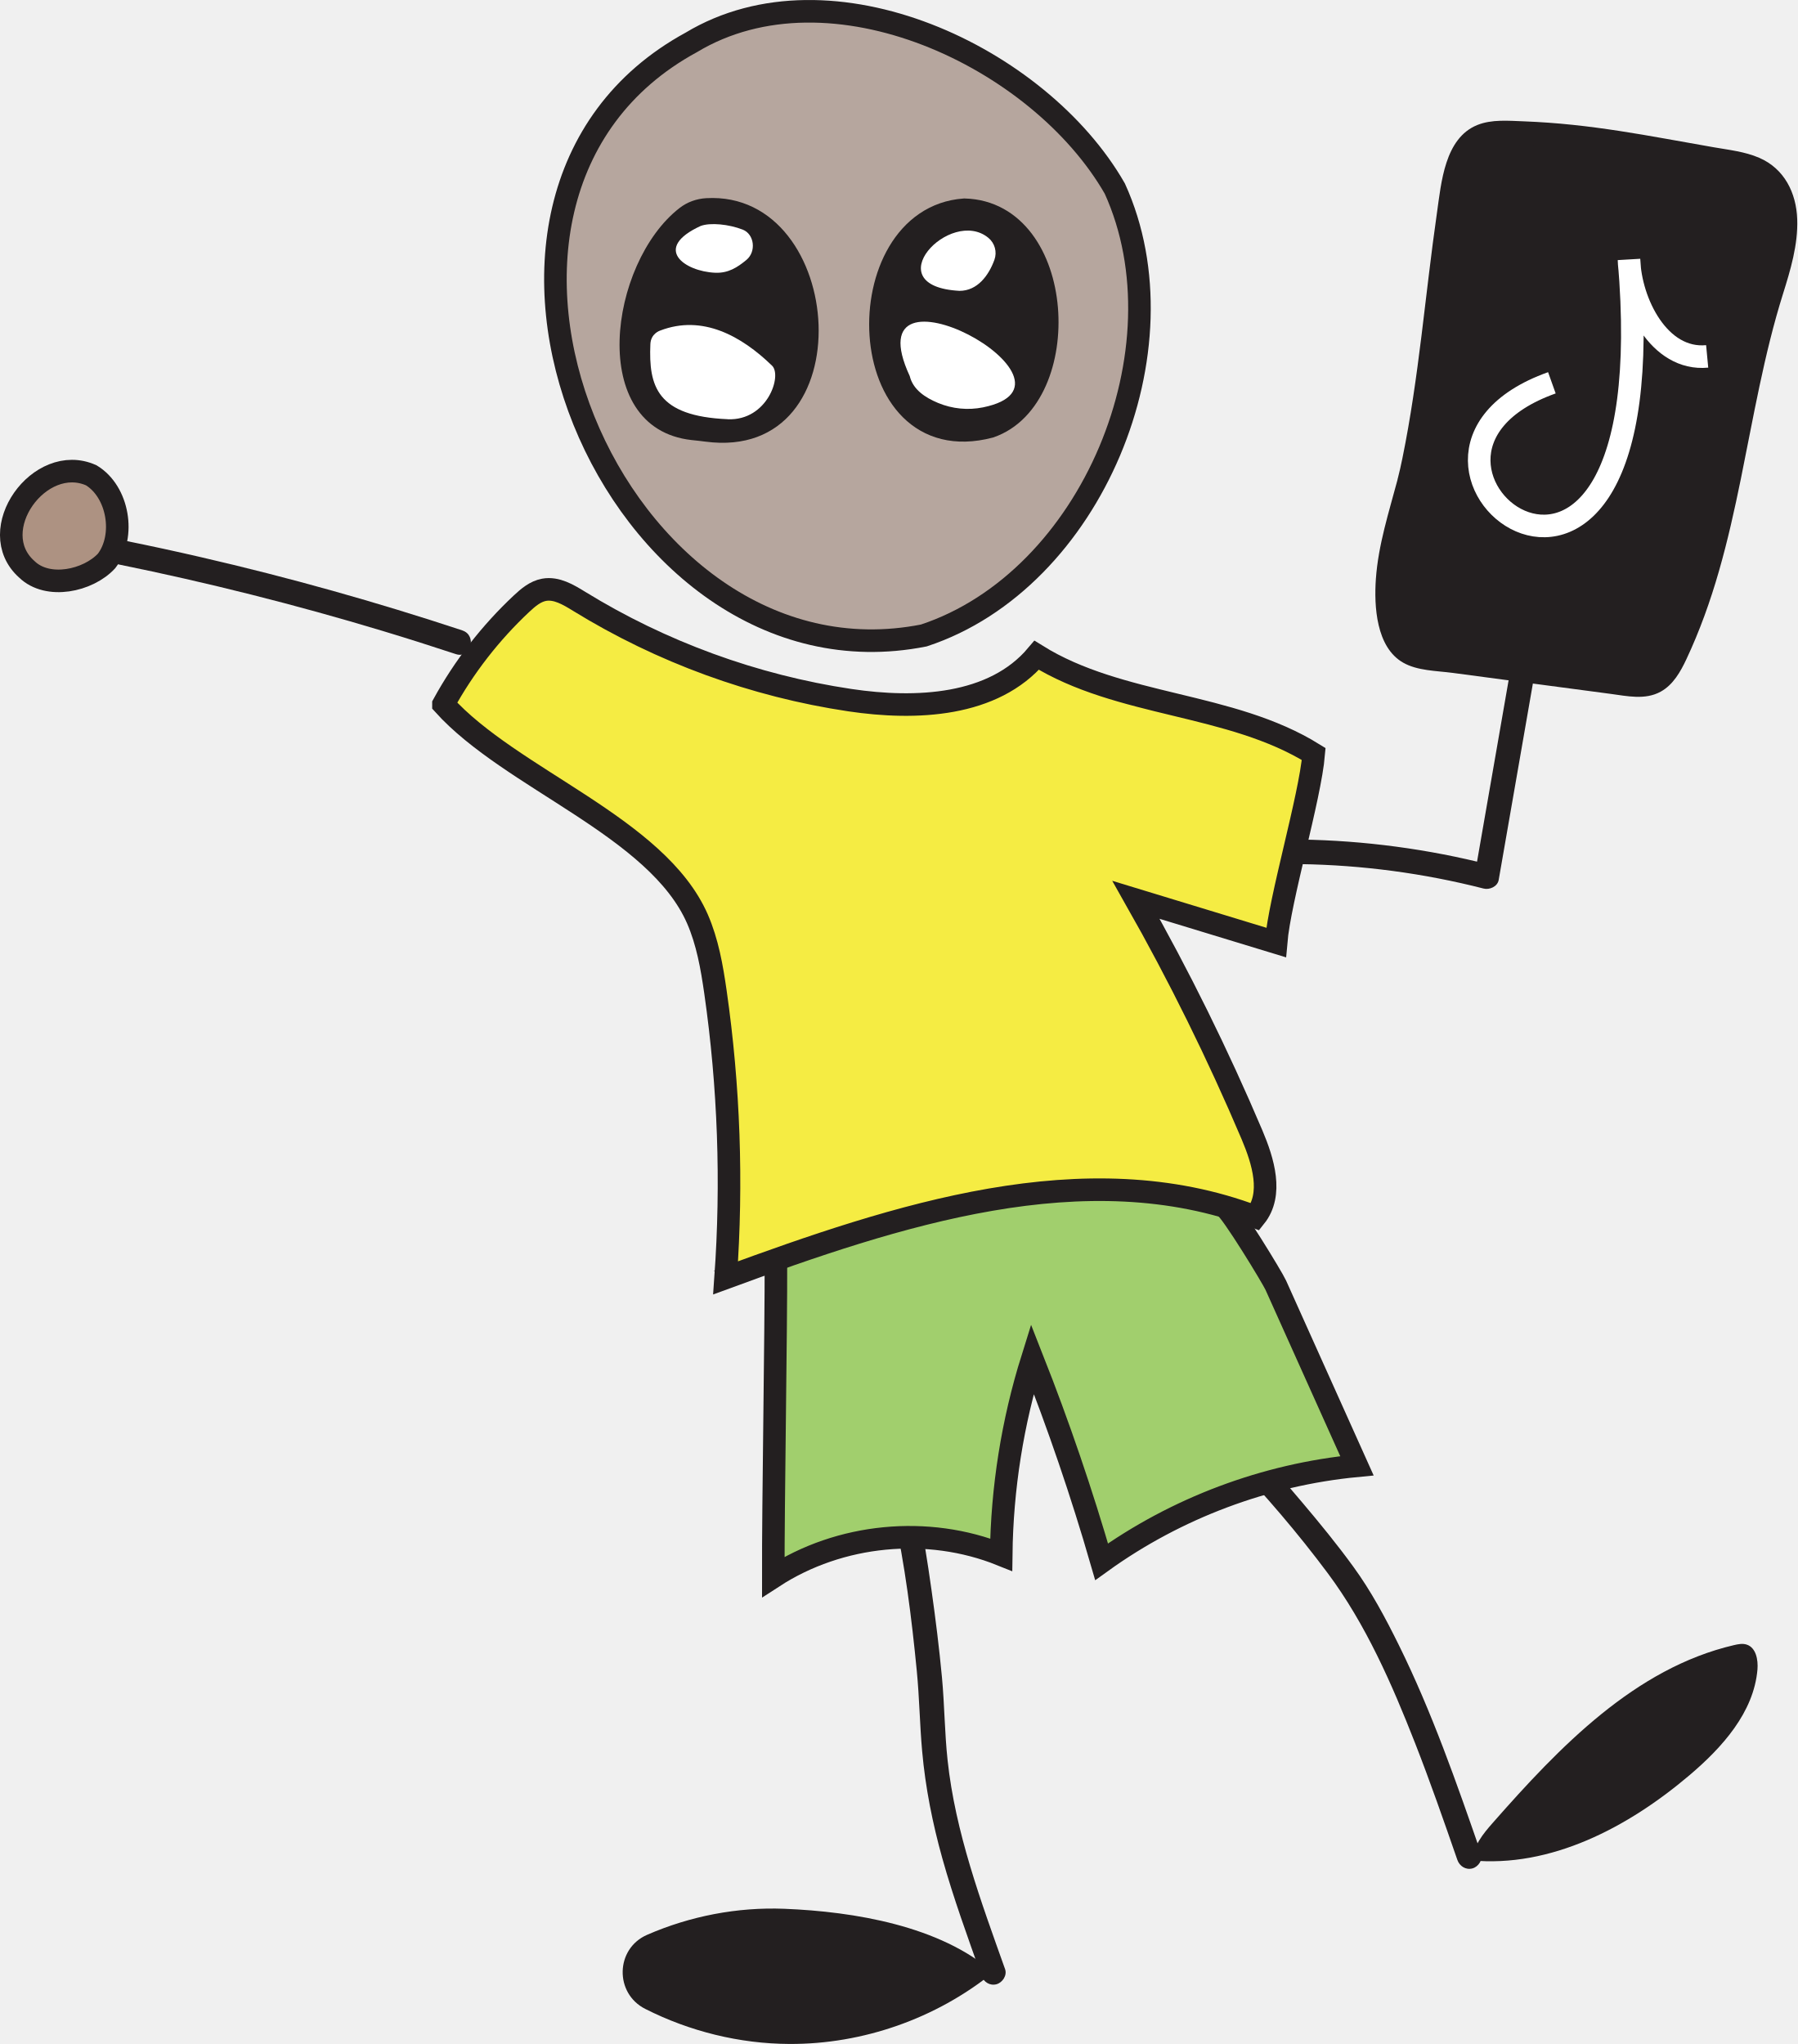
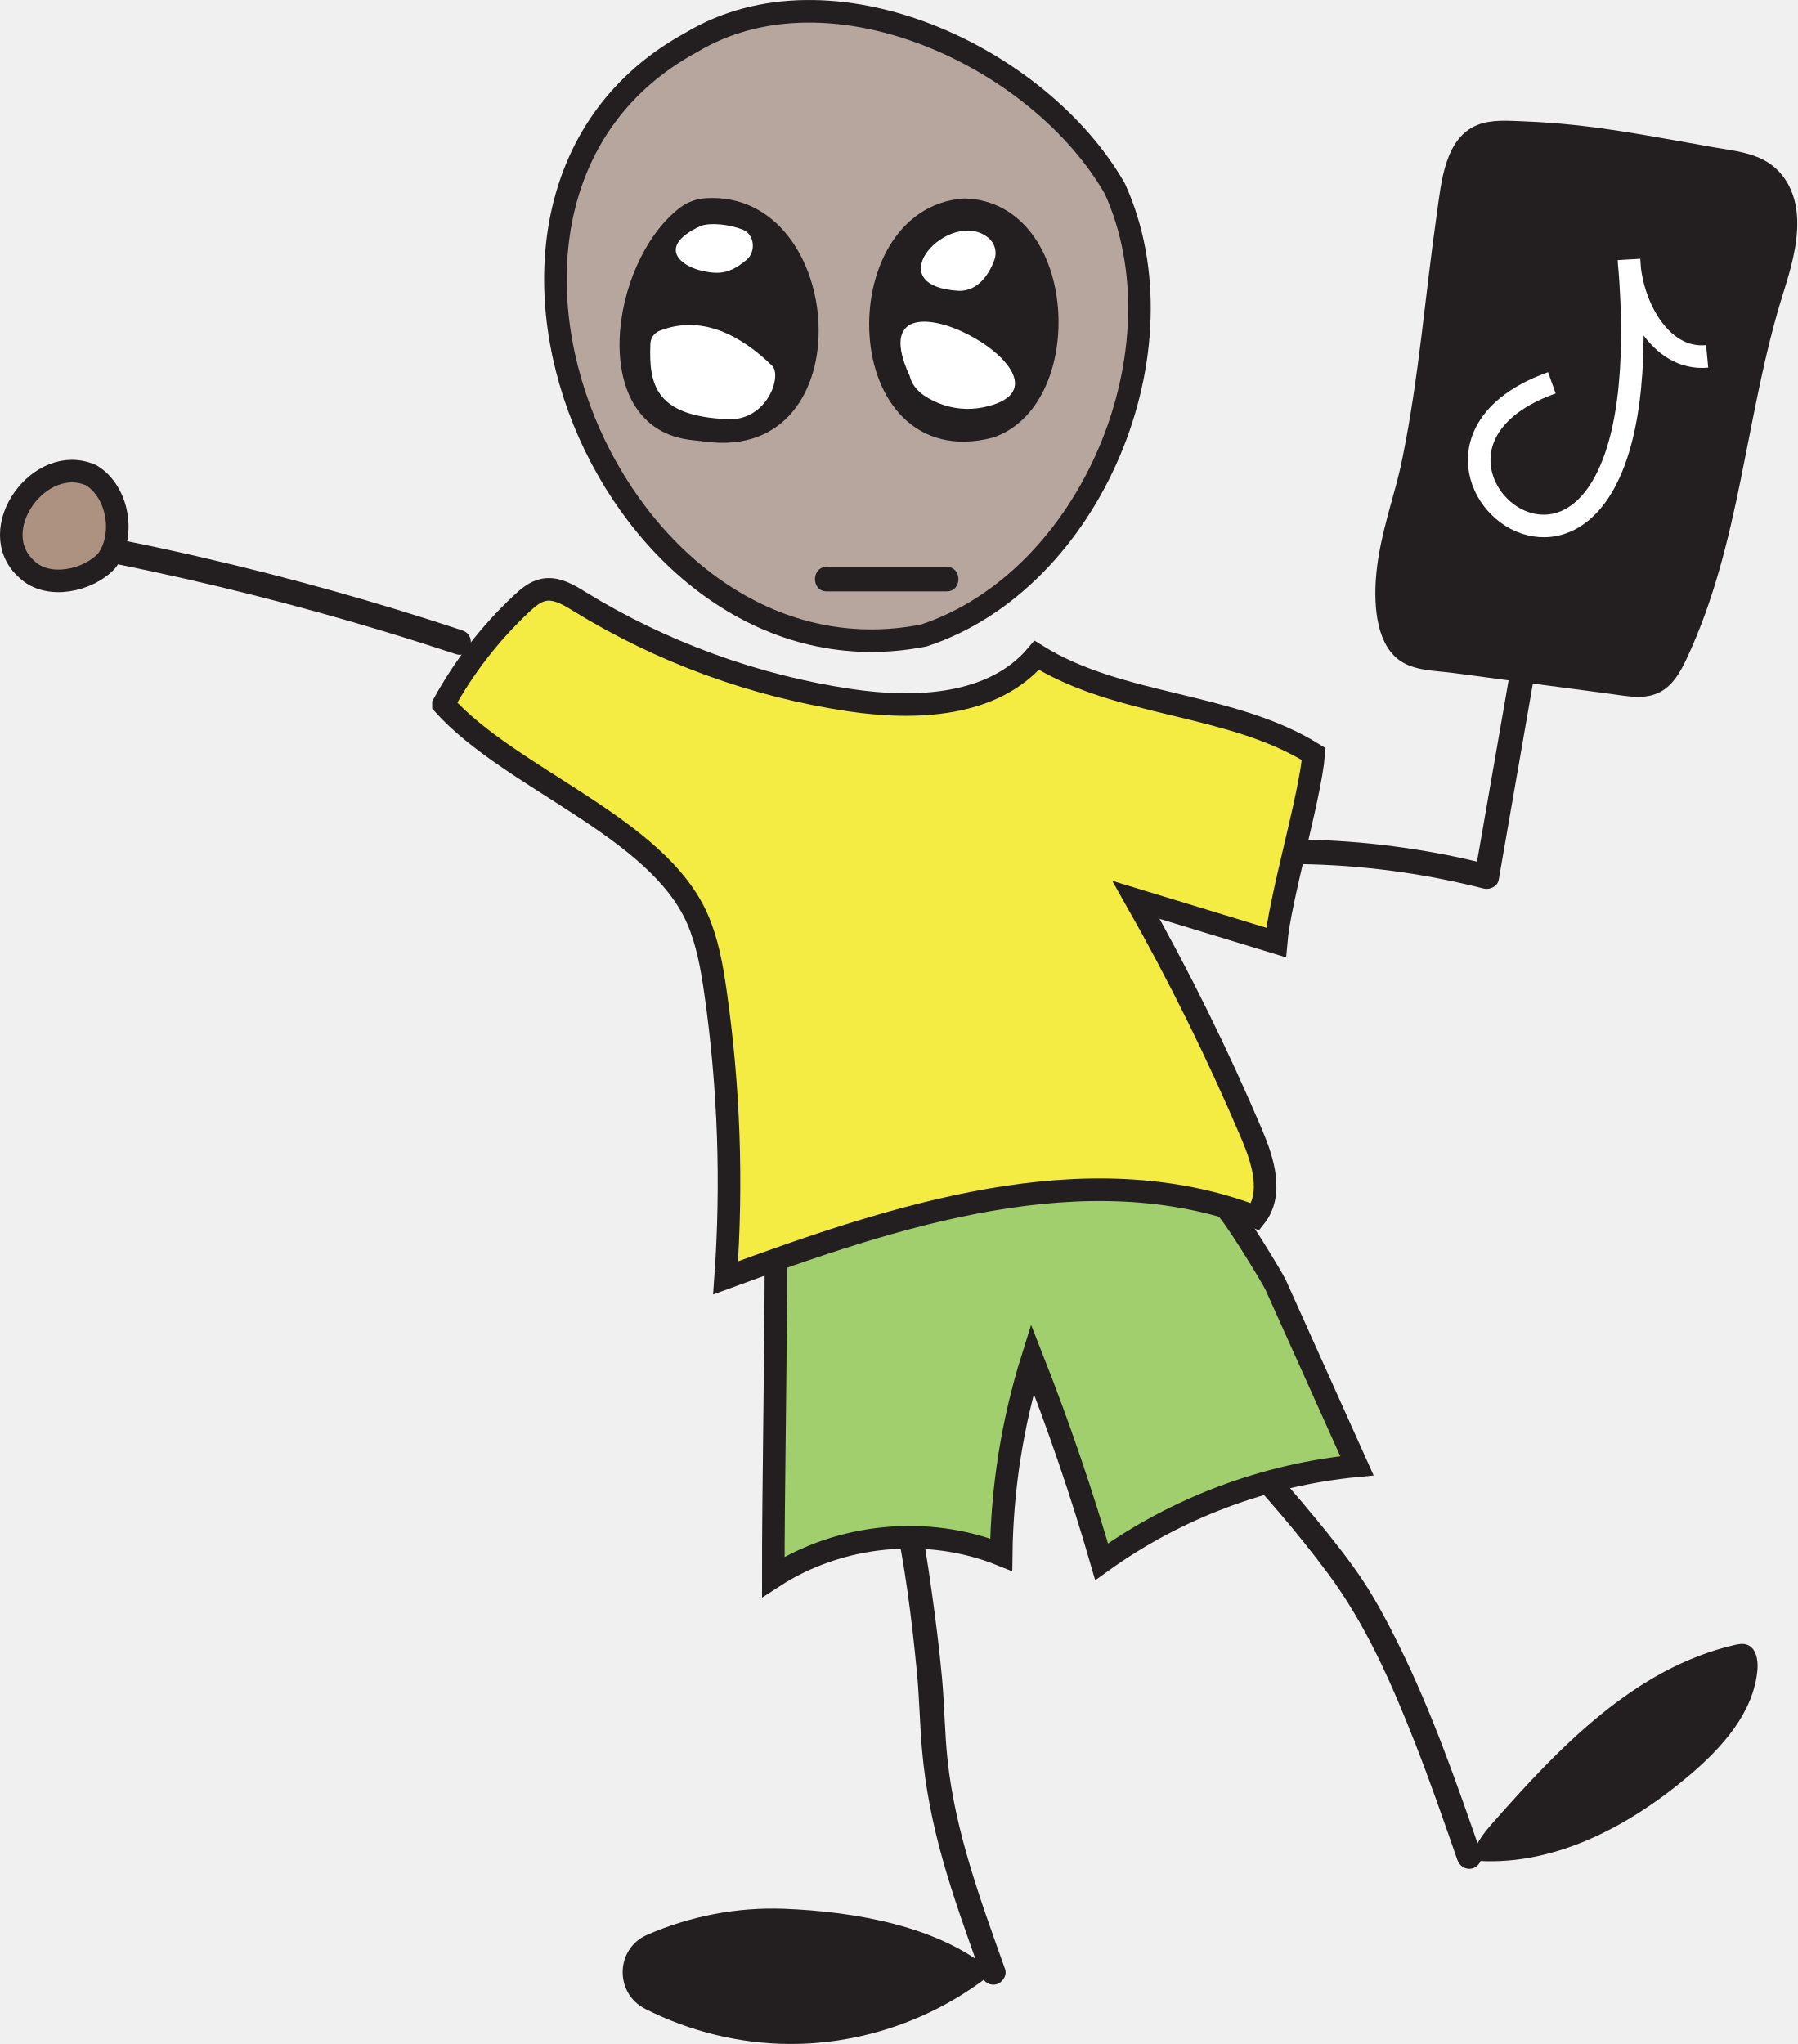
<svg xmlns="http://www.w3.org/2000/svg" id="Layer_2" viewBox="0 0 366.29 416.6">
  <defs>
    <style>.cls-1,.cls-2{stroke-width:0px;}.cls-1,.cls-3{fill:#231f20;}.cls-4{fill:#f5ec43;}.cls-4,.cls-5,.cls-6,.cls-7,.cls-8,.cls-3{stroke-miterlimit:10;}.cls-4,.cls-5,.cls-6,.cls-8,.cls-3{stroke:#231f20;}.cls-4,.cls-5,.cls-7,.cls-8,.cls-3{stroke-width:4.6px;}.cls-5{fill:#b6a69e;}.cls-6{fill:#a1cf6d;stroke-width:4.6px;}.cls-7{fill:none;stroke:#fff;}.cls-2{fill:#fff;}.cls-8{fill:#ad9282;}</style>
  </defs>
  <g id="Layer_3">
    <path class="cls-8" d="M5.47,116.04c-8.88-7.89,2.62-23.89,13.14-19.16,5.51,3.35,7.01,12.36,3.11,17.45-3.76,4.06-11.99,5.84-16.25,1.71Z" />
    <path class="cls-1" d="M250.79,297.31c7.03,7.35,13.73,15.18,19.81,23.33,7.76,10.41,13.1,22.64,17.81,34.66,3.07,7.84,5.84,15.8,8.6,23.76.44,1.28,1.71,2.12,3.08,1.75,1.24-.34,2.19-1.79,1.75-3.08-4.98-14.36-10-28.77-16.74-42.42-2.73-5.53-5.66-11.02-9.3-16.01-3.26-4.49-6.78-8.79-10.36-13.03s-7.25-8.47-11.11-12.5c-2.23-2.33-5.76,1.21-3.54,3.54h0Z" />
    <path class="cls-1" d="M182.1,308.31c2.34,10.6,3.7,21.5,4.75,32.29.53,5.44.6,10.89,1.09,16.33.66,7.41,2.12,14.71,4.12,21.86,2.26,8.08,5.14,15.97,7.95,23.88.45,1.27,1.71,2.12,3.08,1.75,1.23-.34,2.2-1.8,1.75-3.08-4.94-13.87-10.14-27.87-11.72-42.61-.6-5.59-.62-11.22-1.14-16.82-.56-5.97-1.3-11.93-2.14-17.87s-1.68-11.43-2.92-17.07c-.69-3.14-5.51-1.81-4.82,1.33h0Z" />
    <path class="cls-6" d="M158.14,256.75c.03,15.27-.57,49.37-.54,64.64,13.56-8.81,31.45-10.55,46.45-4.52.16-13.53,2.3-27.03,6.34-39.94,5.35,13.56,10.07,27.38,14.12,41.38,15.22-10.95,33.38-17.77,52.04-19.56-5.51-12.27-11.03-24.54-16.54-36.81-.68-1.51-8.99-15.17-10.42-16-2.3-1.34-20.84-23.33-50.64-17.77-12.66,2.37-22.09,21.58-40.83,28.58Z" />
    <path class="cls-4" d="M90.38,143.55c13.75,15.27,43.53,24.91,51.76,43.74,2.05,4.7,2.94,9.81,3.67,14.88,2.77,19.28,3.46,38.85,2.07,58.28,34.78-12.77,73.3-25.59,107.95-12.45,3.67-4.59,1.62-11.31-.67-16.72-6.96-16.39-14.86-32.39-23.64-47.88,9.52,2.9,19.03,5.8,28.55,8.7.75-8.93,6.92-29.49,7.67-38.42-17.02-10.59-39.44-9.53-56.46-20.12-8.8,10.44-24.58,11.16-38.09,9.14-19.49-2.91-38.38-9.81-55.16-20.14-2.19-1.35-4.62-2.81-7.15-2.35-1.79.33-3.25,1.58-4.58,2.82-6.34,5.94-11.74,12.89-15.92,20.51Z" />
    <path class="cls-1" d="M202.43,402.01c-10.81-9.46-28.26-12.4-42.61-12.97-9.56-.37-19.18,1.49-27.94,5.31-6.47,2.82-6.67,11.92-.37,15.1,9.06,4.58,19.18,7.09,29.34,7.14,14.98.08,29.94-5.17,41.58-14.59Z" />
    <path class="cls-1" d="M300.14,379.26c.05-2.98,2.12-5.5,4.09-7.73,13.67-15.55,29-31.52,49.17-36.23.86-.2,1.77-.38,2.6-.1,1.88.62,2.34,3.08,2.18,5.06-.74,8.75-7.18,15.9-13.88,21.58-12.49,10.59-28.25,18.92-44.55,17.32l.39.11Z" />
    <path class="cls-5" d="M227.21,38.45c14.83,32.61-4.7,79.78-38.93,91.07-63.28,12.52-105.69-89.13-47.41-120.87,28.44-17.12,70.98,2.94,86.34,29.8Z" />
    <path class="cls-3" d="M201.72,86.97c17.18-5.89,15.47-43.67-5.17-44.22-24.18,1.73-22.98,51.59,5.17,44.22Z" />
    <path class="cls-1" d="M138.48,42.41c-14.38,11.17-18.98,44.89,2.47,47.28.93.1,1.87.19,2.8.32,32.66,4.33,28.82-51.24.19-49.62-1.98.11-3.9.8-5.46,2.02Z" />
    <path class="cls-2" d="M148.31,85.45c8.1.34,11.16-8.95,9.02-10.94-6.23-6.03-14.16-10.44-22.77-7.14,0,0-1.92.57-2.01,2.77-.36,8.56,1.3,14.69,15.76,15.3Z" />
    <path class="cls-2" d="M142.85,46.03c-9.99,4.57-3.35,9.3,2.91,9.56,2.67.11,4.52-1.09,6.36-2.61,2.05-1.69,1.63-5.25-.75-6.18-2.84-1.1-6.56-1.47-8.53-.76Z" />
    <path class="cls-2" d="M185.41,76.65c.67,2.76,3.14,4.38,5.78,5.48,2.9,1.2,6.07,1.52,9.14.9,24.07-4.89-27.03-32.52-14.92-6.38Z" />
    <path class="cls-2" d="M202.67,52.94c.57-1.59.08-3.38-1.23-4.46-7.74-6.39-23.15,9.87-5.89,10.8,3.64,0,5.95-3.11,7.12-6.34Z" />
    <path class="cls-1" d="M265.01,176.12c12.61.19,25.13,1.86,37.35,4.98,1.21.31,2.84-.39,3.08-1.75,3.15-18.08,6.29-36.16,9.44-54.24.23-1.33-.36-2.69-1.75-3.08-1.2-.33-2.84.41-3.08,1.75-3.15,18.08-6.29,36.16-9.44,54.24l3.08-1.75c-12.63-3.22-25.64-4.96-38.68-5.16-3.22-.05-3.22,4.95,0,5h0Z" />
    <path class="cls-1" d="M94.24,128.49c-17.52-5.79-35.31-10.79-53.29-14.93-5.1-1.18-10.22-2.29-15.36-3.33-1.32-.27-2.7.38-3.08,1.75-.34,1.23.42,2.8,1.75,3.08,18.09,3.68,36,8.19,53.67,13.52,5.01,1.51,10.01,3.1,14.98,4.74,3.06,1.01,4.37-3.81,1.33-4.82h0Z" />
    <path class="cls-1" d="M287.26,98.34c-2.5,9.46-6.01,19.28-3.67,28.79.53,2.14,1.45,4.34,3.29,5.56,1.37.9,3.05,1.14,4.68,1.36,13.21,1.76,26.43,3.51,39.64,5.27,1.79.24,3.67.47,5.35-.2,2.34-.93,3.7-3.33,4.78-5.61,11.09-23.37,11.96-50.23,19.83-74.87,2.54-7.95,5.06-18.41-1.78-23.2-2.17-1.52-4.87-2.02-7.48-2.46-16.04-2.68-28.42-5.63-44.67-5.83-2.12-.03-4.36,0-6.16,1.11-1.99,1.23-3.02,3.53-3.85,5.72-2.42,6.38-5.88,48.99-9.95,64.35Z" />
    <path class="cls-1" d="M284.85,97.67c-1.78,6.7-3.95,13.37-4.44,20.33-.39,5.55.06,13.93,5.56,17.06,2.93,1.67,6.79,1.65,10.05,2.08,3.63.48,7.27.97,10.9,1.45,7.1.94,14.21,1.89,21.31,2.83,3.4.45,7.05,1.3,10.23-.45,2.54-1.4,4.04-4.07,5.23-6.6,2.72-5.79,4.88-11.83,6.64-17.97,3.56-12.39,5.59-25.15,8.27-37.74,1.34-6.3,2.84-12.57,4.77-18.72,1.54-4.91,3.09-10.05,2.91-15.25-.18-5.38-2.62-10.32-7.75-12.53-2.94-1.27-6.16-1.6-9.29-2.15-3.3-.57-6.6-1.17-9.9-1.76-6.23-1.11-12.48-2.14-18.78-2.8-3.32-.35-6.65-.59-9.99-.72-3.11-.11-6.54-.44-9.49.75-6.66,2.7-7.34,11.75-8.22,17.89-2.41,16.73-3.66,33.49-7.04,50.02-.29,1.43-.61,2.86-.98,4.28-.82,3.11,4,4.44,4.82,1.33,1.81-6.9,2.74-14.06,3.71-21.12,1.18-8.57,2.21-17.16,3.31-25.75.12-.92.24-1.85.36-2.77.14-1.04.17-1.26.3-2.22.22-1.64.46-3.28.71-4.91.34-2.23.67-4.5,1.27-6.68.39-1.41.98-2.91,1.87-4.08,1.55-2.04,4.19-1.86,6.5-1.83,6.11.1,12.22.6,18.27,1.45s12.03,1.96,18.03,3.03c3.09.55,6.22.99,9.29,1.63,2.32.48,4.69,1.25,6.19,3.14,2.52,3.19,1.99,8.09,1.19,11.97-1.09,5.29-3.02,10.39-4.37,15.62-3.05,11.78-4.97,23.81-7.58,35.69-1.3,5.9-2.77,11.77-4.63,17.52-.95,2.93-2,5.84-3.19,8.69-.97,2.33-1.93,5.03-3.53,7.02-1.83,2.28-4.59,1.61-7.16,1.27-3.3-.44-6.61-.88-9.91-1.32-6.86-.91-13.71-1.82-20.57-2.73-3.16-.42-6.43-.65-9.55-1.33-2.6-.57-3.58-2.39-4.19-4.84-1.51-6.07-.31-12.42,1.2-18.36.78-3.05,1.66-6.06,2.47-9.1s-3.99-4.44-4.82-1.33Z" />
    <path class="cls-7" d="M347.93,72.64c-9.86.93-15.66-11.08-15.93-19.7,8.09,93.97-59.35,40.66-15.72,25.08" />
+     <path class="cls-1" d="M168.51,120.54c8.14,0,16.27,0,24.41,0,3.22,0,3.22-5,0-5-8.14,0-16.27,0-24.41,0-3.22,0-3.22,5,0,5h0Z" />
  </g>
</svg>
